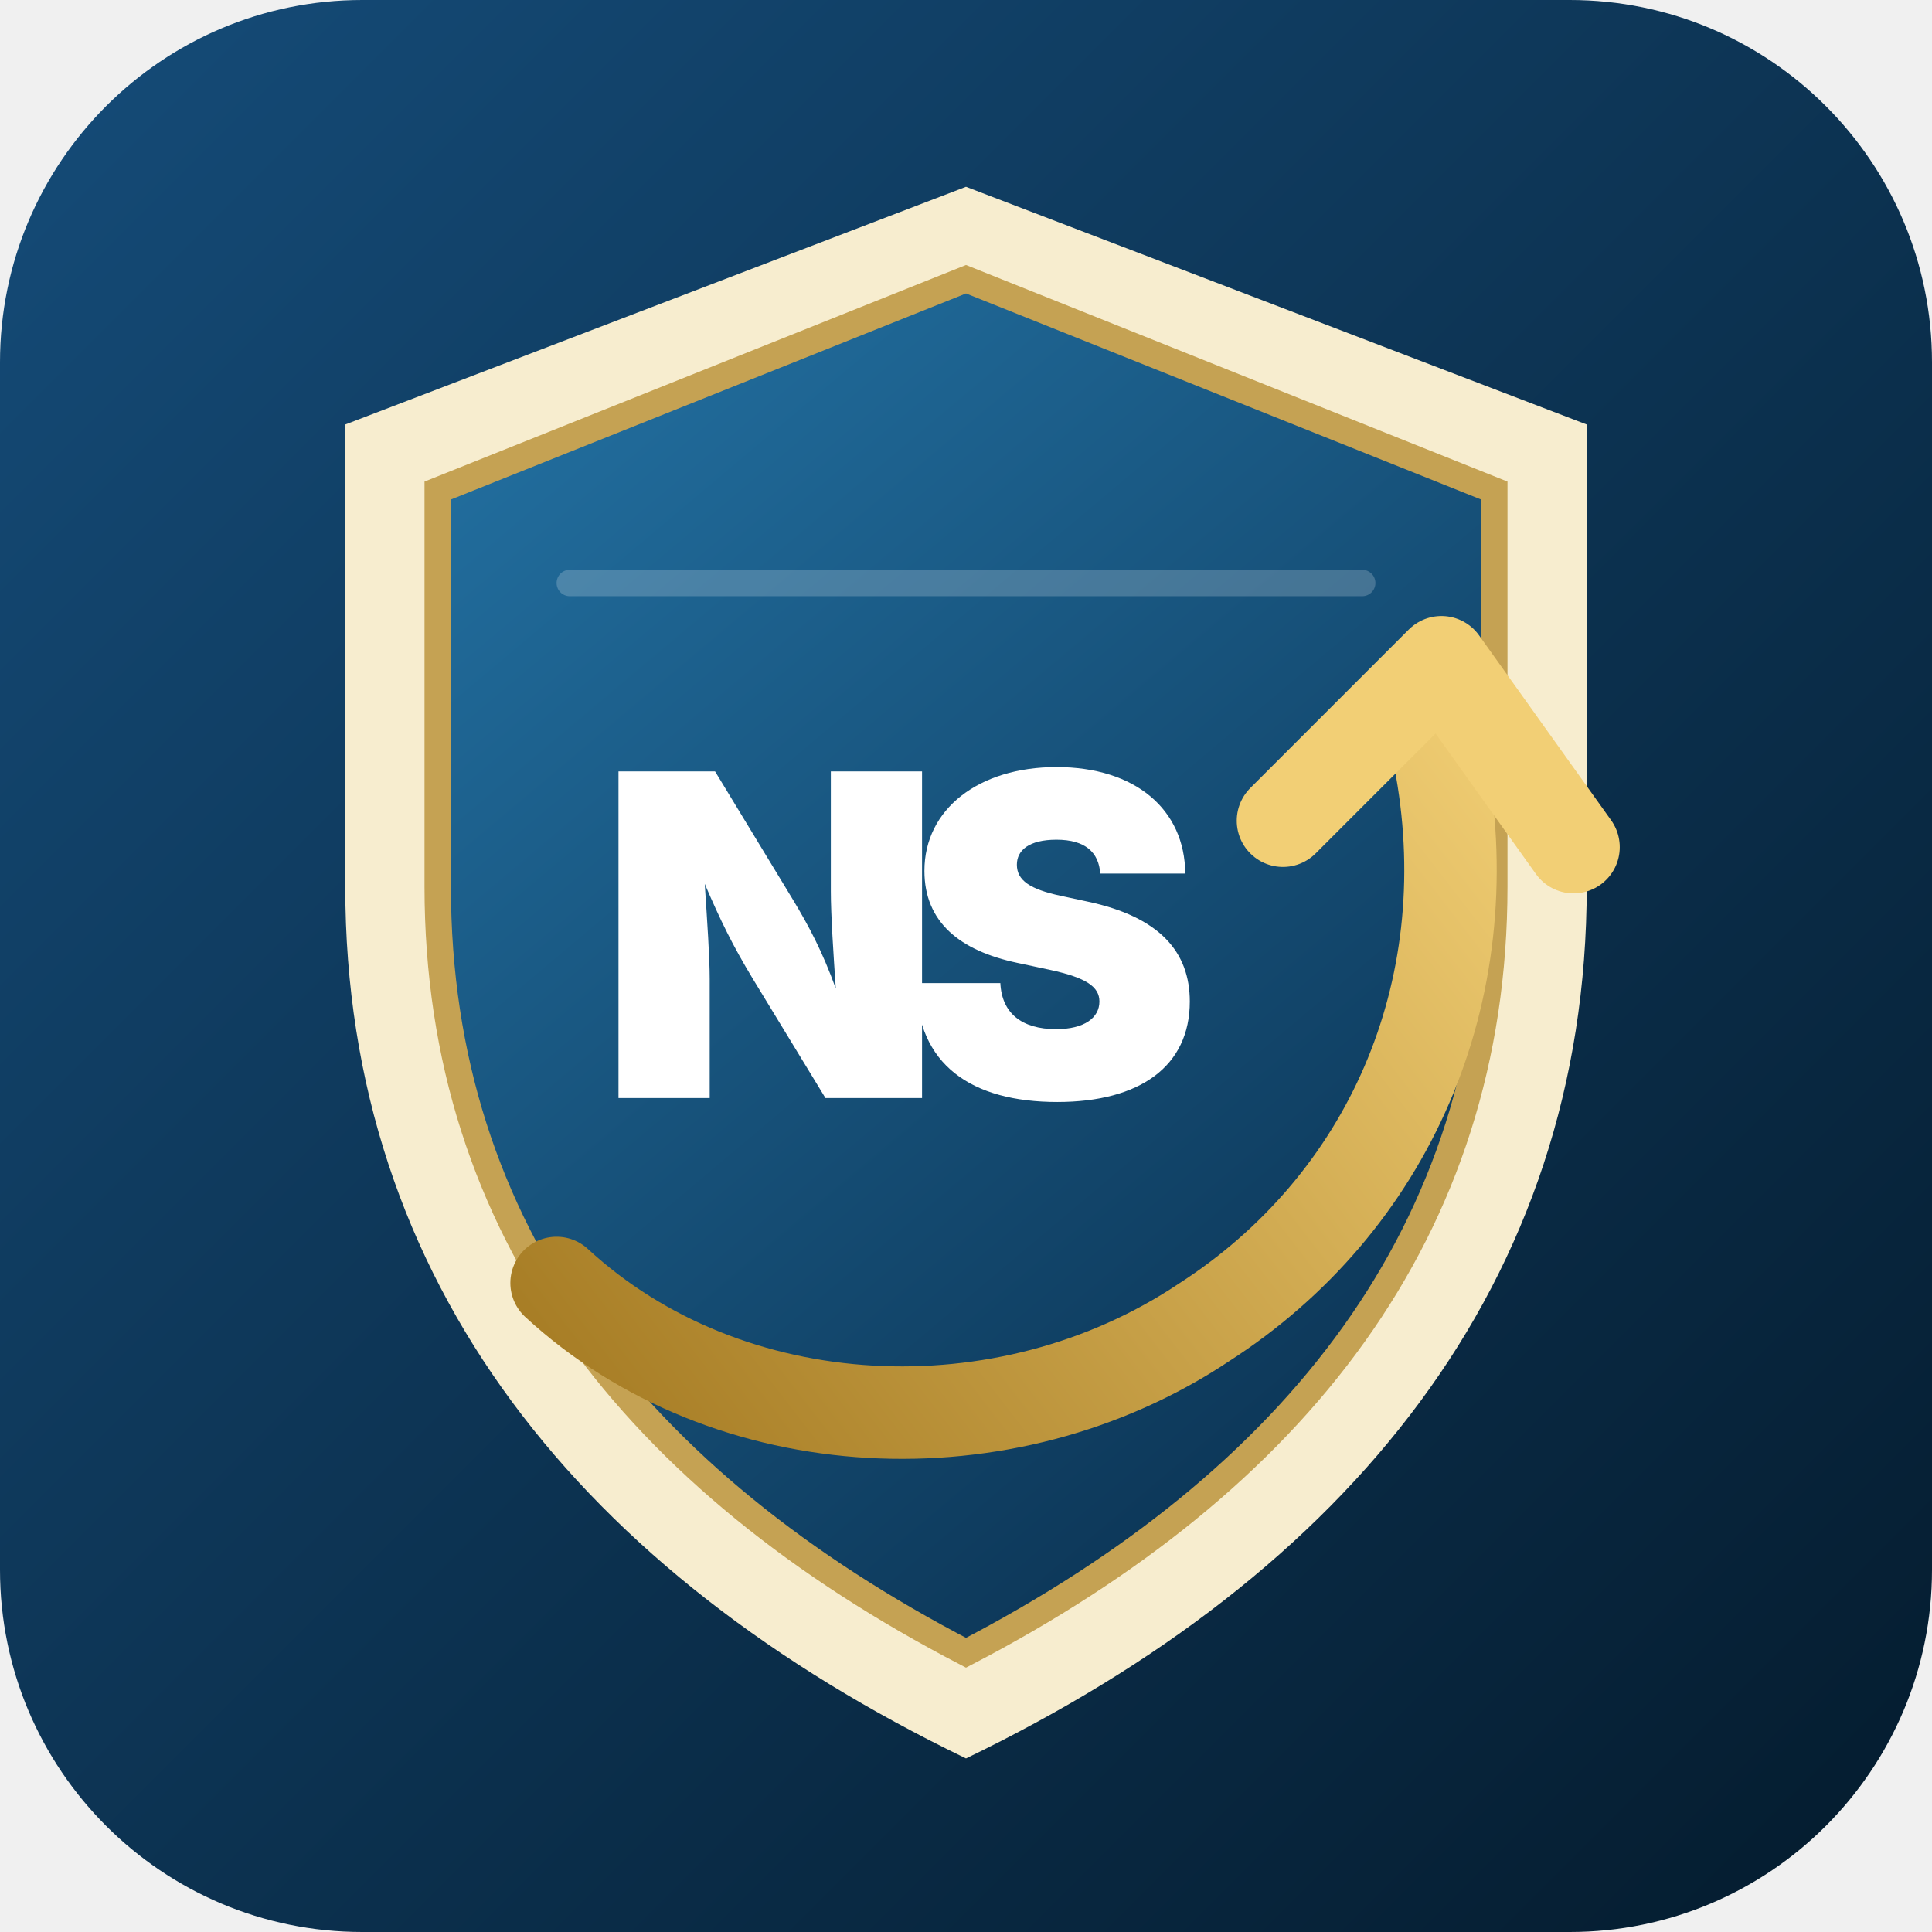
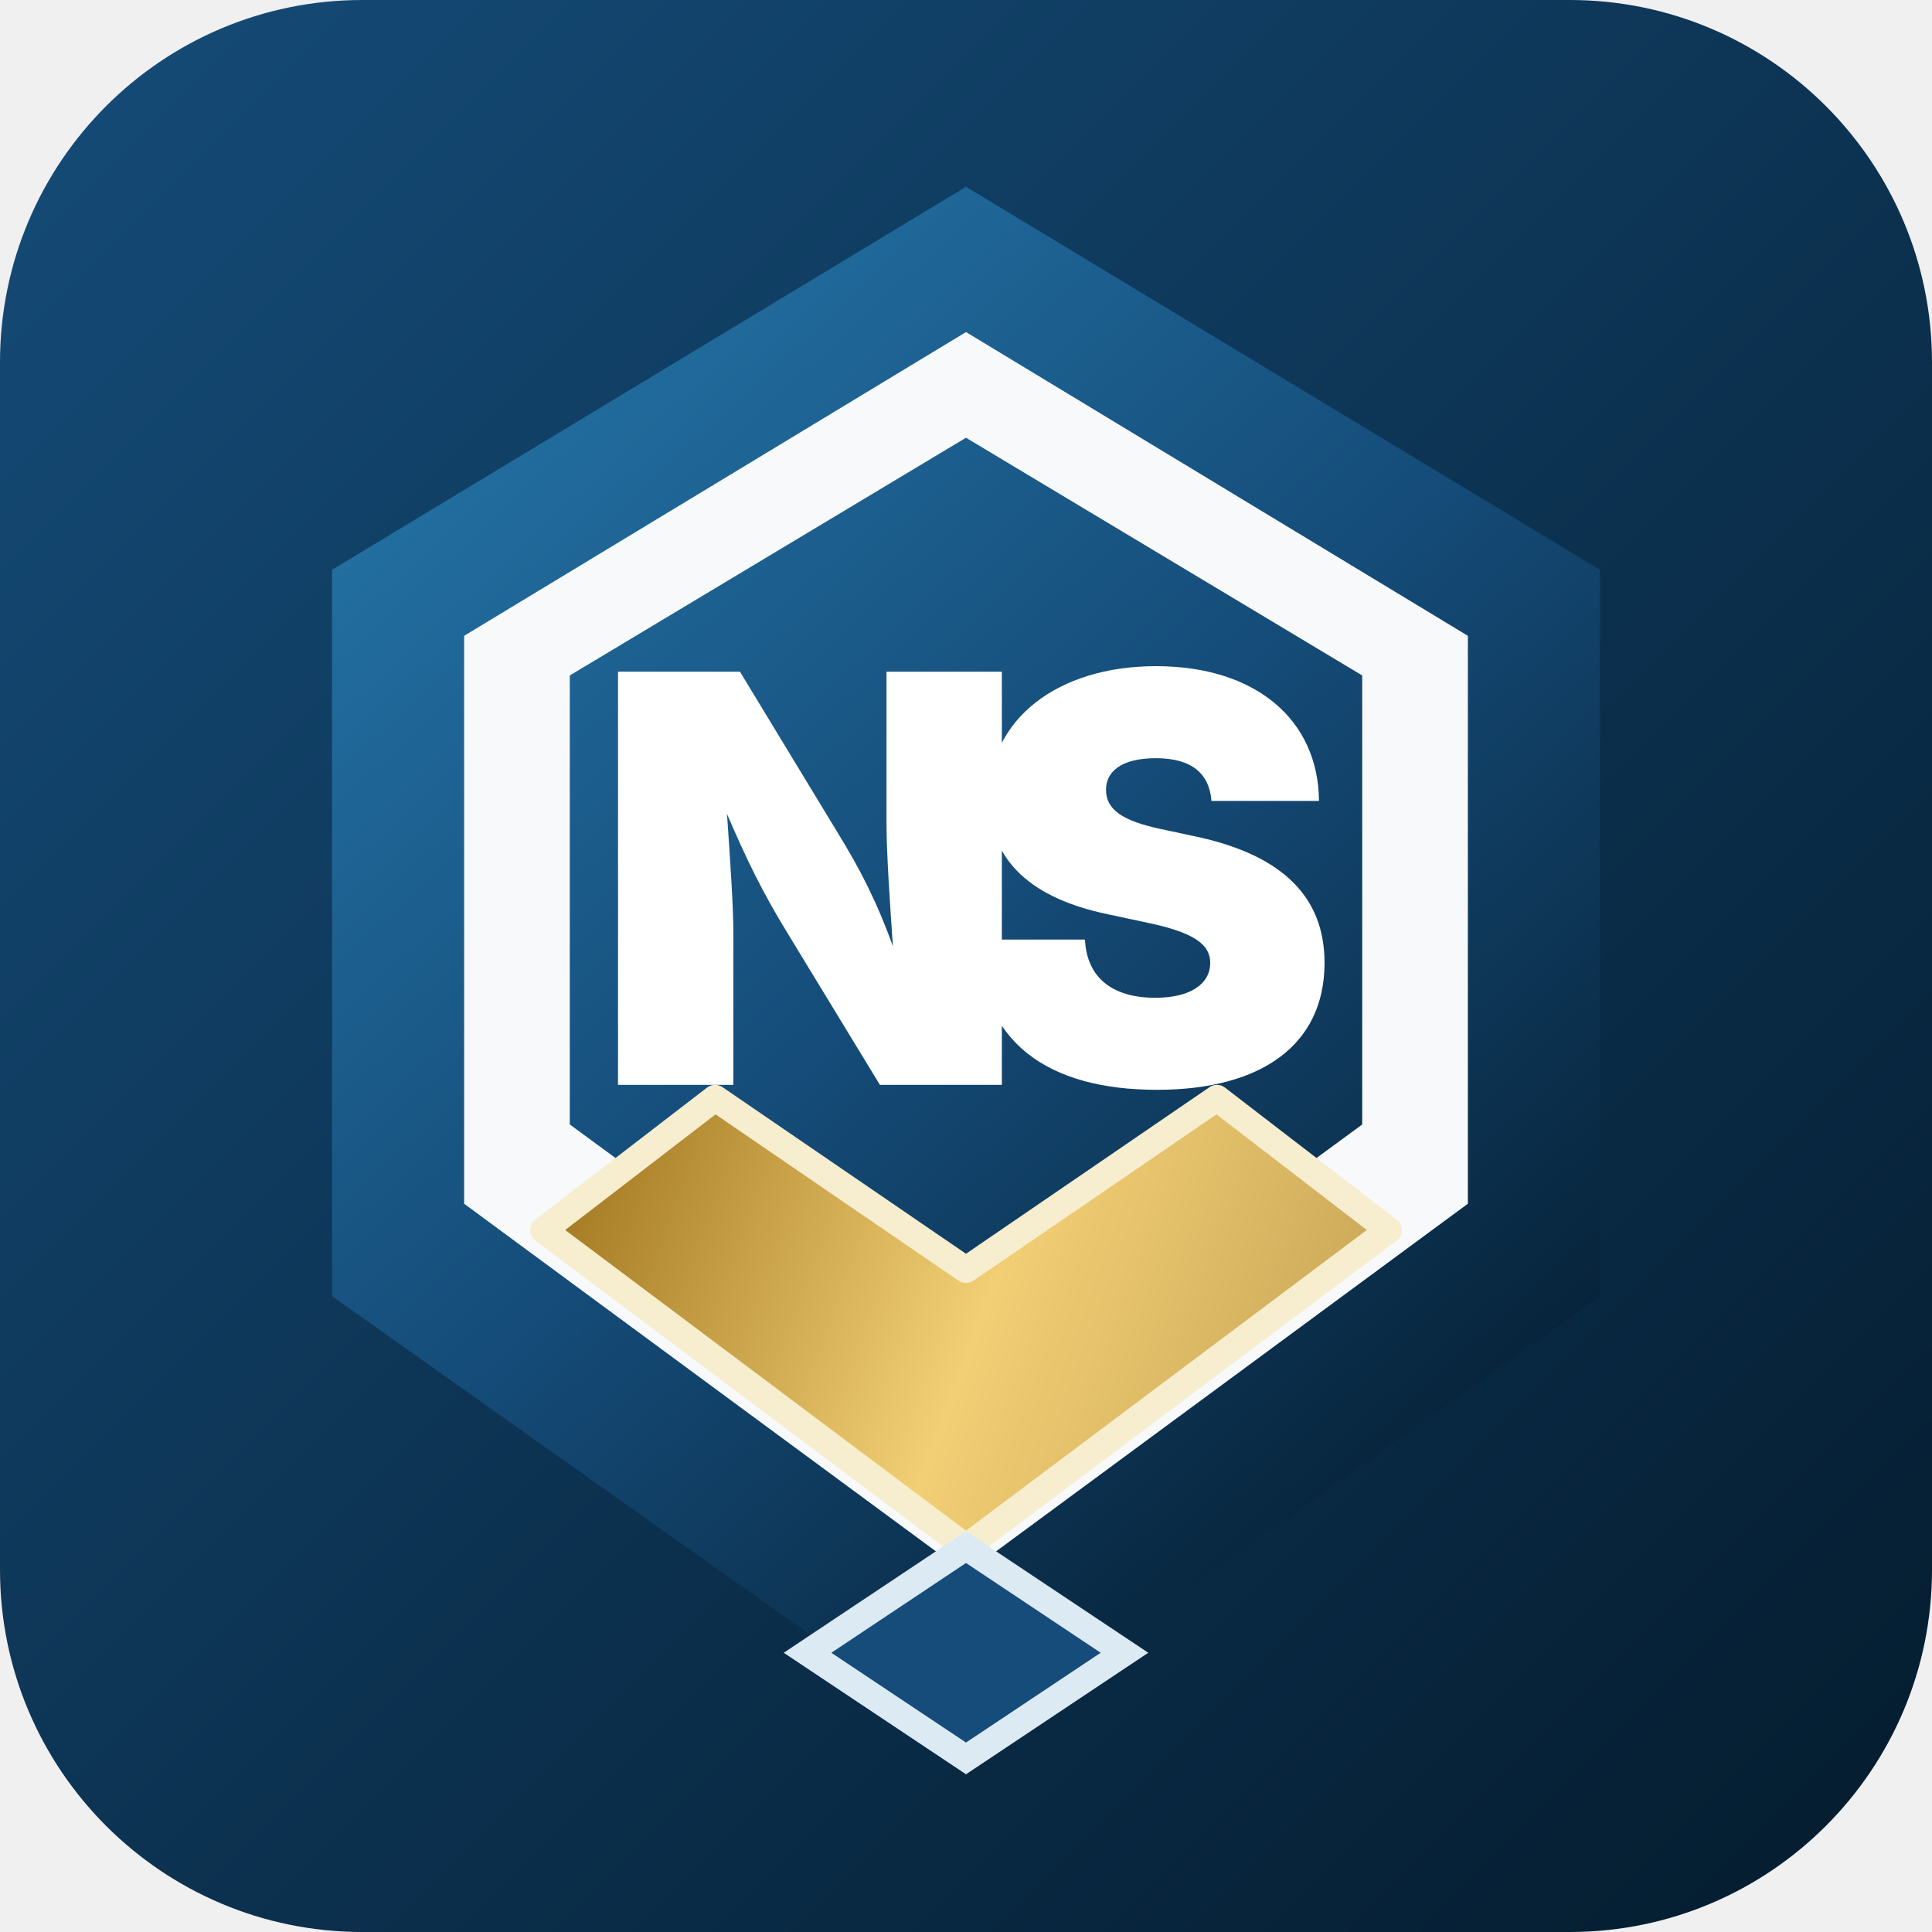
<svg xmlns="http://www.w3.org/2000/svg" viewBox="0 0 512 512" role="img" aria-labelledby="title desc">
  <defs>
    <linearGradient id="appBg" x1="0" y1="0" x2="512" y2="512" gradientUnits="userSpaceOnUse">
      <stop stop-color="#154c79" />
      <stop offset="1" stop-color="#041b2d" />
    </linearGradient>
-     <linearGradient id="shieldBlue" x1="20" y1="14" x2="105" y2="115" gradientUnits="userSpaceOnUse">
+     <linearGradient id="hexBlue" x1="20" y1="18" x2="106" y2="111" gradientUnits="userSpaceOnUse">
      <stop stop-color="#2474a6" />
-       <stop offset="1" stop-color="#082b49" />
+       <stop offset=".48" stop-color="#154c79" />
+       <stop offset="1" stop-color="#041b2d" />
    </linearGradient>
-     <linearGradient id="arrowGold" x1="34" y1="96" x2="104" y2="42" gradientUnits="userSpaceOnUse">
+     <linearGradient id="chevronGold" x1="34" y1="83" x2="94" y2="105" gradientUnits="userSpaceOnUse">
      <stop stop-color="#a77d25" />
-       <stop offset="1" stop-color="#f2cf75" />
+       <stop offset=".5" stop-color="#f2cf75" />
+       <stop offset="1" stop-color="#c5a253" />
    </linearGradient>
  </defs>
  <rect width="512" height="512" rx="96" fill="url(#appBg)" />
  <g transform="translate(32 32) scale(3.5)">
-     <path d="M64 5 111 23v35c0 30-18 52-47 66C35 110 17 88 17 58V23L64 5Z" fill="#f7edcf" />
-     <path d="M64 12 104 28v30c0 26-15 45-40 58-25-13-40-32-40-58V28L64 12Z" fill="url(#shieldBlue)" stroke="#c5a253" stroke-width="2" />
-     <path d="M34 35h60" stroke="#ffffff" stroke-opacity=".2" stroke-width="2" stroke-linecap="round" />
-     <text x="59" y="74" text-anchor="middle" font-family="Inter,Arial,sans-serif" font-size="34" font-weight="900" letter-spacing="-3" fill="#ffffff">NS</text>
-     <path d="M33 88c13 12 34 13 49 3 14-9 21-25 18-42" fill="none" stroke="url(#arrowGold)" stroke-width="7" stroke-linecap="round" />
-     <path d="m88 53 12-12 10 14" fill="none" stroke="#f2cf75" stroke-width="7" stroke-linecap="round" stroke-linejoin="round" />
+     <path d="M64 5 112 34v55l-48 34-48-34V34L64 5Z" fill="url(#hexBlue)" />
+     <path d="M64 16 102 39v43l-38 28-38-28V39L64 16Z" fill="#f7f9fb" />
+     <path d="M64 24 94 42v34L64 98 34 76V42L64 24Z" fill="url(#hexBlue)" />
+     <text x="64" y="73" text-anchor="middle" font-family="Inter,Arial Black,Arial,sans-serif" font-size="43" font-weight="900" letter-spacing="-5" fill="#ffffff">NS</text>
+     <path d="m32 84 13-10 19 13 19-13 13 10-32 24L32 84Z" fill="url(#chevronGold)" stroke="#f7edcf" stroke-width="2" stroke-linejoin="round" />
+     <path d="m64 108 12 8-12 8-12-8 12-8Z" fill="#154c79" stroke="#dceaf4" stroke-width="2" />
  </g>
</svg>
